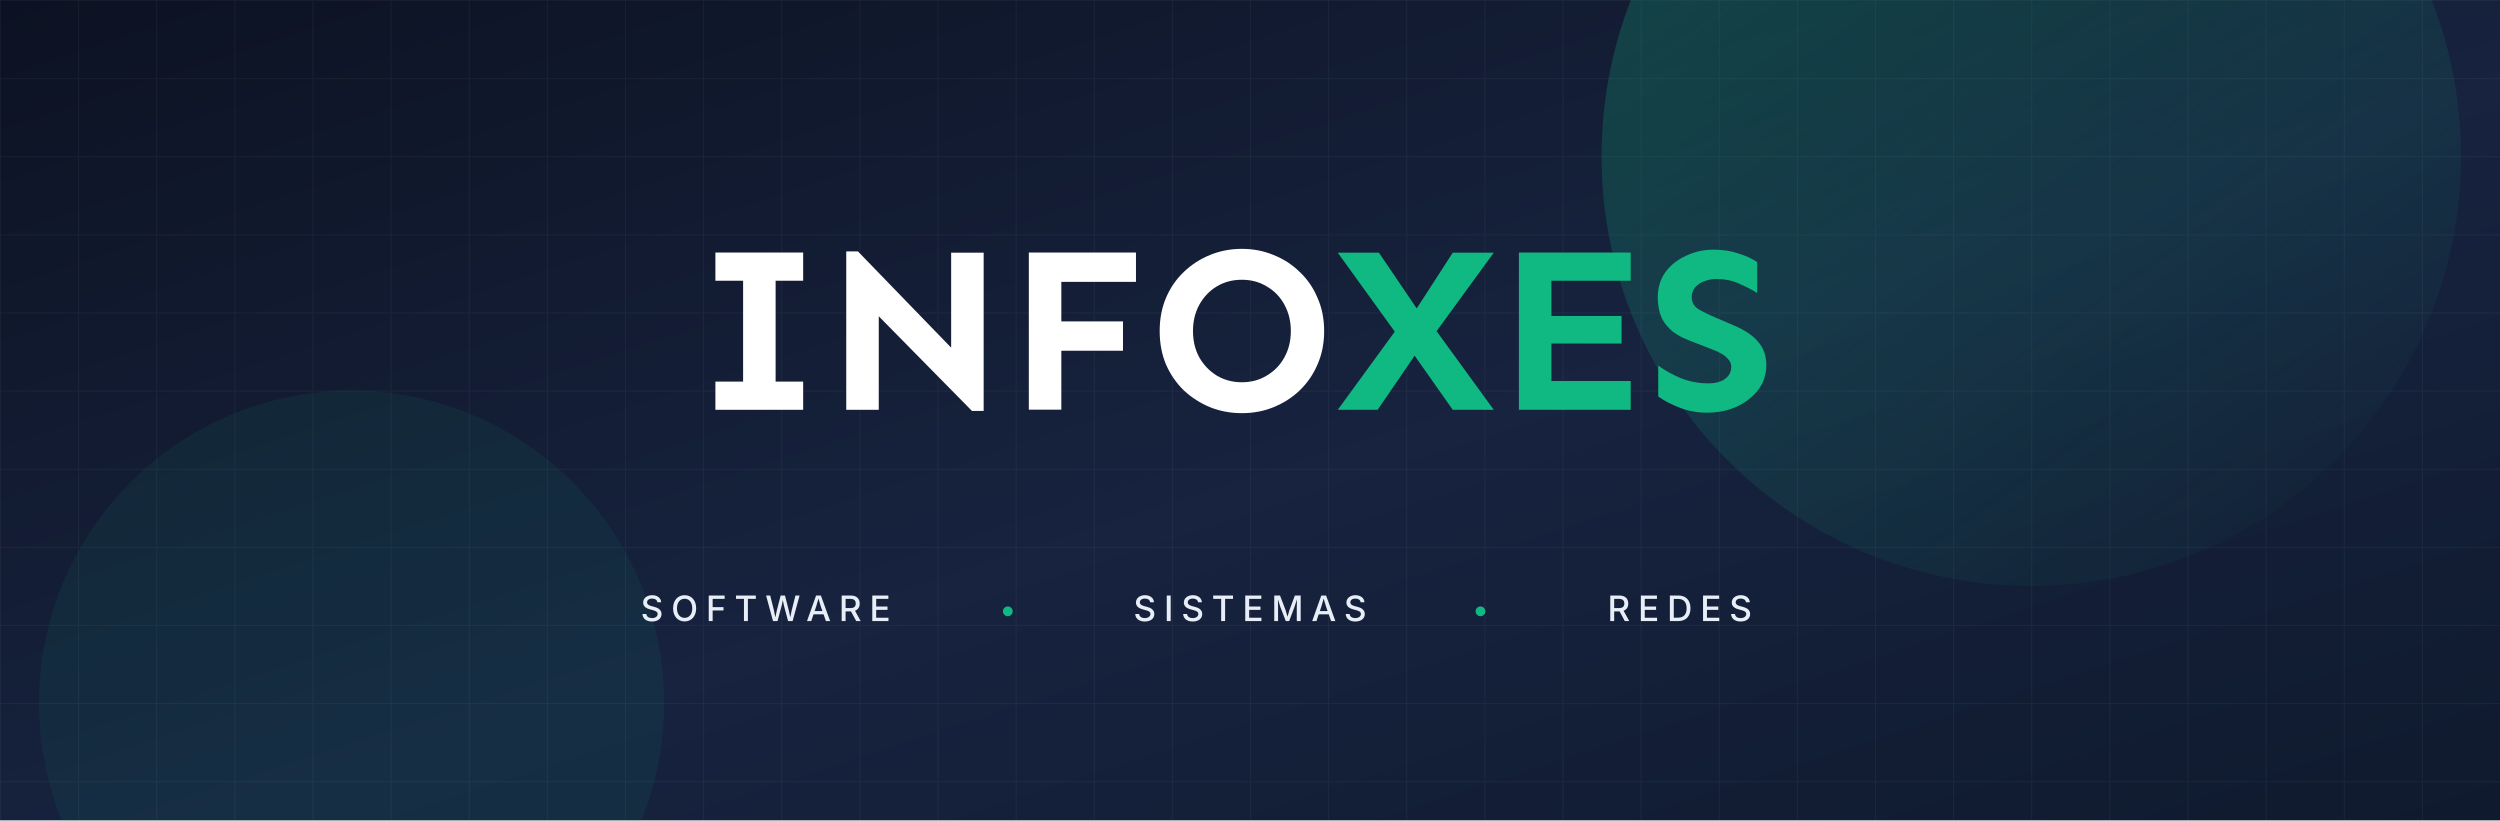
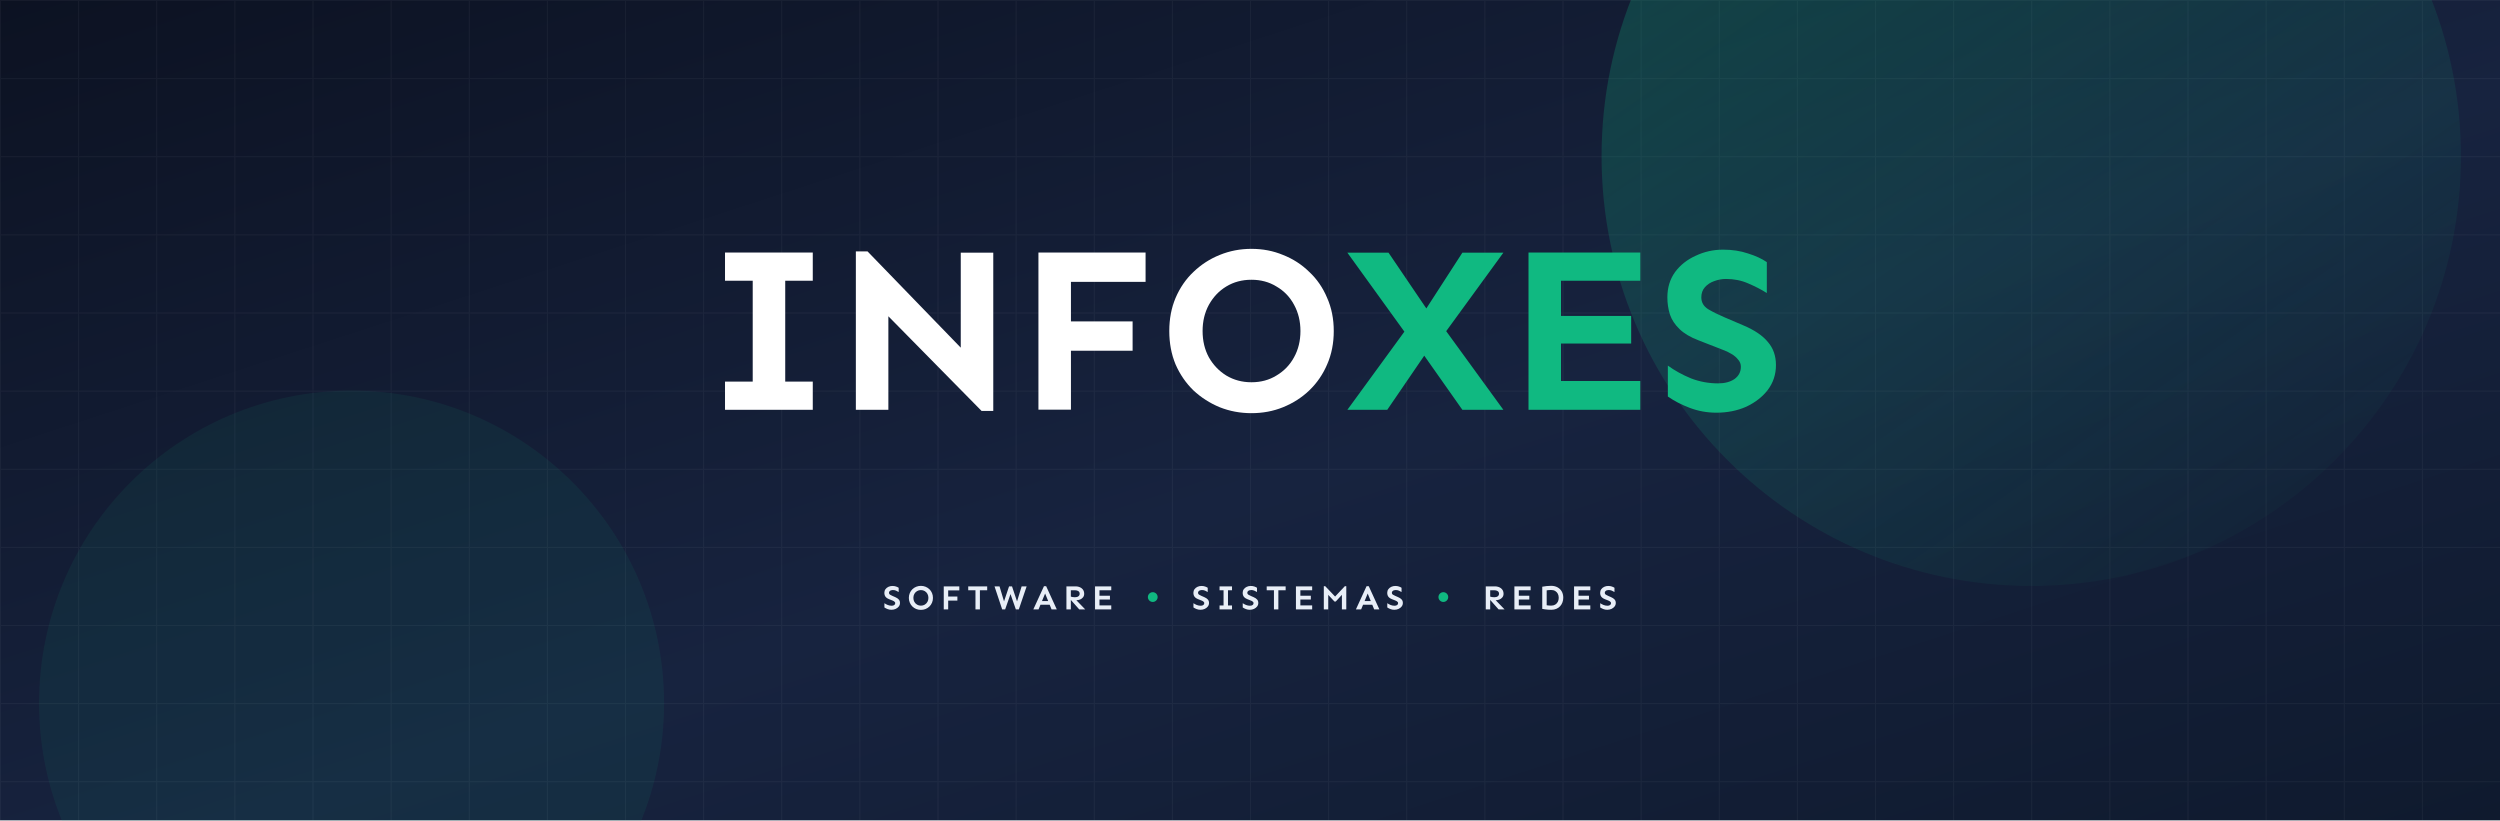
<svg xmlns="http://www.w3.org/2000/svg" width="1280" height="420" viewBox="0 0 1280 420" role="img" aria-label="INFOXES">
  <defs>
    <linearGradient id="bg" x1="0" y1="0" x2="1" y2="1">
      <stop offset="0%" stop-color="#0c1222" />
      <stop offset="55%" stop-color="#17233F" />
      <stop offset="100%" stop-color="#0f1a2e" />
    </linearGradient>
    <linearGradient id="glow" x1="0.2" y1="0" x2="0.9" y2="1">
      <stop offset="0%" stop-color="#10B981" stop-opacity="0.28" />
      <stop offset="100%" stop-color="#10B981" stop-opacity="0" />
    </linearGradient>
    <pattern id="grid" width="40" height="40" patternUnits="userSpaceOnUse">
      <path d="M40 0H0V40" fill="none" stroke="#ffffff" stroke-opacity="0.04" stroke-width="1" />
    </pattern>
  </defs>
  <rect width="1280" height="420" fill="url(#bg)" />
  <rect width="1280" height="420" fill="url(#grid)" />
  <circle cx="1040" cy="80" r="220" fill="url(#glow)" />
  <circle cx="180" cy="360" r="160" fill="#10B981" fill-opacity="0.08" />
-   <g transform="translate(640 168) scale(0.82) translate(-338 -61)">
+   <g transform="translate(640 168) scale(0.82) translate(-332 -61)">
    <g transform="translate(-181,-418)">
      <path fill="#FFFFFF" d="m222.8 530h-20.3v-98.1h20.3zm17.2 0h-54.8v-17.6h54.8zm0-80.6h-54.8v-17.6h54.8zm112.7 81.3h-7.3l-58.2-59.1v58.4h-20.3v-98.9h7.3l58.2 60.1v-59.3h20.3zm48.5-0.8h-20.3v-98.1h66.9v18.3h-46.6zm38.5-36.8h-48v-18.3h48zm74.2 39q-10.5 0-19.8-3.7-9.2-3.8-16.4-10.5-7.1-6.9-11.2-16.3-3.9-9.4-3.9-20.8 0-11.3 3.9-20.6 4.1-9.6 11.2-16.3 7.2-6.9 16.4-10.6 9.3-3.8 19.8-3.8 10.6 0 19.7 3.8 9.4 3.7 16.4 10.6 7.2 6.7 11.2 16.3 4.1 9.3 4.1 20.6 0 11.4-4.1 20.8-4 9.4-11.2 16.3-7 6.7-16.4 10.5-9.1 3.7-19.7 3.7zm0-19.3q8.8 0 15.6-4.2 7.1-4.2 11-11.4 4-7.2 4-16.4 0-9.1-4-16.4-3.9-7.3-11-11.4-6.8-4.2-15.6-4.2-8.8 0-15.7 4.2-6.8 4.1-10.9 11.5-3.9 7.2-3.9 16.3 0 9.2 3.9 16.4 4.1 7.2 10.9 11.4 7 4.2 15.7 4.2z" />
      <path fill="#10B981" d="m598.7 530h-24.9l35.6-48.8-35.6-49.3h25.7l23.6 34.8 22.5-34.8h25.6l-35.7 49 35.7 49.1h-25.6l-23.8-33.8zm158 0h-69.8v-98.2h69.8v17.6h-49.5v62.6h49.5zm-5.7-41.4h-52.2v-17.2h52.2zm53.2 43.2q-8.7 0-16.6-3-7.9-3-13.7-7.1v-19.3q6.3 4.6 14.5 8 8.1 3.1 16.9 3.1 6.2 0 10.2-2.7 4-2.9 4-7.7 0-2.5-1.7-4.4-1.6-2.1-4.2-3.6-2.6-1.6-5.5-2.6l-15.1-5.9q-7.6-2.9-11.8-7-4.3-4.1-6-9.1-1.6-5.1-1.6-10.7 0-9.1 4.8-15.8 4.9-6.6 12.9-10.2 8-3.8 17.1-3.8 8.6 0 15.6 2.4 7.1 2.2 11.7 5.4v19.3q-5.2-3.3-11.6-6-6.3-2.8-13.9-2.8-3.8 0-7.5 1.4-3.4 1.2-5.7 3.8-2.2 2.5-2.2 6.3 0 4.7 4.3 7.4 4.2 2.5 10.3 5.1l11.7 5q10.4 4.4 15.3 10.4 5 5.8 5 14.4 0 8.7-5.1 15.5-5 6.5-13.5 10.5-8.4 3.7-18.6 3.7z" />
    </g>
  </g>
-   <g transform="translate(640 318)" fill="#E8EEF7" font-family="system-ui, -apple-system, BlinkMacSystemFont, 'Segoe UI', sans-serif" font-size="18" letter-spacing="4" font-weight="500">
-     <text x="-248" y="0" text-anchor="middle">SOFTWARE</text>
-     <circle cx="-124" cy="-5" r="2.5" fill="#10B981" />
-     <text x="0" y="0" text-anchor="middle">SISTEMAS</text>
-     <circle cx="118" cy="-5" r="2.5" fill="#10B981" />
-     <text x="220" y="0" text-anchor="middle">REDES</text>
+   <g transform="translate(640 312)">
+     <path transform="translate(-188.02 0)" fill="#E8EEF7" d="M4.43 0.21Q3.39 0.21 2.46-0.15Q1.53-0.51 0.84-0.98L0.84-3.16Q1.58-2.64 2.54-2.25Q3.50-1.86 4.57-1.86Q5.34-1.86 5.86-2.21Q6.38-2.57 6.38-3.18Q6.38-3.52 6.17-3.77Q5.96-4.03 5.63-4.22Q5.31-4.41 4.96-4.54L3.11-5.27Q2.21-5.64 1.71-6.13Q1.21-6.61 1.01-7.21Q0.81-7.80 0.81-8.47Q0.81-9.53 1.38-10.32Q1.95-11.11 2.90-11.55Q3.85-11.99 4.92-11.99Q5.96-11.99 6.78-11.71Q7.59-11.43 8.14-11.06L8.14-8.88Q7.54-9.26 6.79-9.59Q6.03-9.91 5.13-9.91Q4.68-9.91 4.22-9.76Q3.76-9.60 3.47-9.27Q3.18-8.95 3.18-8.46Q3.18-7.86 3.69-7.54Q4.20-7.22 4.92-6.91L6.36-6.28Q7.61-5.75 8.21-5.04Q8.81-4.34 8.81-3.30Q8.81-2.27 8.21-1.49Q7.61-0.70 6.62-0.25Q5.63 0.21 4.43 0.21 M19.52 0.26Q18.24 0.26 17.12-0.19Q16.01-0.65 15.16-1.47Q14.32-2.29 13.84-3.42Q13.35-4.55 13.35-5.89Q13.35-7.22 13.84-8.36Q14.32-9.49 15.16-10.31Q16.01-11.13 17.12-11.58Q18.24-12.04 19.52-12.04Q20.81-12.04 21.92-11.58Q23.04-11.13 23.88-10.31Q24.73-9.49 25.21-8.36Q25.69-7.22 25.69-5.89Q25.69-4.55 25.21-3.42Q24.73-2.29 23.88-1.47Q23.04-0.65 21.92-0.19Q20.81 0.26 19.52 0.26M19.52-1.90Q20.63-1.90 21.50-2.43Q22.37-2.95 22.87-3.85Q23.37-4.75 23.37-5.89Q23.37-7.03 22.87-7.94Q22.37-8.84 21.50-9.36Q20.63-9.88 19.52-9.88Q18.42-9.88 17.55-9.36Q16.68-8.84 16.17-7.94Q15.67-7.03 15.67-5.89Q15.67-4.75 16.17-3.85Q16.68-2.95 17.55-2.43Q18.42-1.90 19.52-1.90 M33.49 0L31.22 0L31.22-11.78L39.19-11.78L39.19-9.72L33.49-9.72L33.49 0M38.20-4.50L32.51-4.50L32.51-6.56L38.20-6.56 M49.73 0L47.46 0L47.46-11.78L49.73-11.78L49.73 0M53.46-9.79L43.75-9.79L43.75-11.78L53.46-11.78 M62.66 0L61.13 0L57.21-11.78L59.78-11.78L62.08-4.08L64.66-11.78L66.18-11.76L68.74-4.08L71.10-11.78L73.66-11.78L69.66 0L68.13 0L65.40-7.84 M79.76 0L77.09 0L82.52-11.85L83.66-11.85L89.09 0L86.42 0L83.12-8.12L79.76 0M86.40-2.39L79.81-2.39L79.81-4.27L86.40-4.27 M96.29 0L94.03 0L94.03-11.78L98.75-11.78Q99.56-11.78 100.34-11.55Q101.13-11.32 101.75-10.86Q102.38-10.41 102.75-9.69Q103.13-8.98 103.13-8.02Q103.13-6.93 102.54-6.18Q101.95-5.43 101.03-5.05Q100.11-4.68 99.05-4.68Q98.79-4.68 98.38-4.73Q97.96-4.78 97.51-4.85Q97.05-4.92 96.65-5Q96.26-5.08 96.06-5.13L96.06-6.59Q96.56-6.42 97.17-6.31Q97.79-6.21 98.40-6.21Q99.53-6.21 100.17-6.70Q100.81-7.19 100.81-8.02Q100.81-8.89 100.13-9.34Q99.44-9.79 98.44-9.79L96.29-9.79L96.29 0M103.64 0L100.58 0L96.03-5.13L97.96-5.87 M116.99 0L108.68 0L108.68-11.78L116.99-11.78L116.99-9.79L110.95-9.79L110.95-2.02L116.99-2.02L116.99 0M116.31-5.03L110.02-5.03L110.02-6.98L116.31-6.98" />
+     <path transform="translate(-29.79 0)" fill="#E8EEF7" d="M4.43 0.21Q3.39 0.21 2.46-0.15Q1.53-0.51 0.84-0.98L0.84-3.16Q1.58-2.64 2.54-2.25Q3.50-1.86 4.57-1.86Q5.34-1.86 5.86-2.21Q6.38-2.57 6.38-3.18Q6.38-3.52 6.17-3.77Q5.96-4.03 5.63-4.22Q5.31-4.41 4.96-4.54L3.11-5.27Q2.21-5.64 1.71-6.13Q1.21-6.61 1.01-7.21Q0.81-7.80 0.81-8.47Q0.81-9.53 1.38-10.32Q1.95-11.11 2.90-11.55Q3.85-11.99 4.92-11.99Q5.96-11.99 6.78-11.71Q7.59-11.43 8.14-11.06L8.14-8.88Q7.54-9.26 6.79-9.59Q6.03-9.91 5.13-9.91Q4.68-9.91 4.22-9.76Q3.76-9.60 3.47-9.27Q3.18-8.95 3.18-8.46Q3.18-7.86 3.69-7.54Q4.20-7.22 4.92-6.91L6.36-6.28Q7.61-5.75 8.21-5.04Q8.81-4.34 8.81-3.30Q8.81-2.27 8.21-1.49Q7.61-0.70 6.62-0.25Q5.63 0.21 4.43 0.21 M18.52 0L16.25 0L16.25-11.78L18.52-11.78L18.52 0M20.58 0L14.20 0L14.20-1.99L20.58-1.99L20.58 0M20.58-9.79L14.20-9.79L14.20-11.78L20.58-11.78 M29.66 0.21Q28.62 0.21 27.69-0.15Q26.76-0.51 26.07-0.98L26.07-3.16Q26.81-2.64 27.77-2.25Q28.73-1.86 29.80-1.86Q30.57-1.86 31.09-2.21Q31.61-2.57 31.61-3.18Q31.61-3.52 31.40-3.77Q31.19-4.03 30.86-4.22Q30.54-4.41 30.19-4.54L28.34-5.27Q27.45-5.64 26.94-6.13Q26.44-6.61 26.24-7.21Q26.04-7.80 26.04-8.47Q26.04-9.53 26.61-10.32Q27.18-11.11 28.13-11.55Q29.08-11.99 30.15-11.99Q31.19-11.99 32.01-11.71Q32.82-11.43 33.37-11.06L33.37-8.88Q32.77-9.26 32.02-9.59Q31.26-9.91 30.36-9.91Q29.91-9.91 29.45-9.76Q28.99-9.60 28.70-9.27Q28.41-8.95 28.41-8.46Q28.41-7.86 28.92-7.54Q29.43-7.22 30.15-6.91L31.59-6.28Q32.84-5.75 33.44-5.04Q34.04-4.34 34.04-3.30Q34.04-2.27 33.44-1.49Q32.84-0.70 31.85-0.25Q30.86 0.21 29.66 0.21 M44.31 0L42.05 0L42.05-11.78L44.31-11.78L44.31 0M48.04-9.79L38.34-9.79L38.34-11.78L48.04-11.78 M61.62 0L53.31 0L53.31-11.78L61.62-11.78L61.62-9.79L55.58-9.79L55.58-2.02L61.62-2.02L61.62 0M60.94-5.03L54.64-5.03L54.64-6.98L60.94-6.98 M69.84 0L67.58 0L67.58-11.85L68.33-11.85L73.36-6.57L78.33-11.85L79.09-11.85L79.09 0L76.84 0L76.84-7.44L73.69-4.01L73.04-4.01L69.84-7.44 M86.70 0L84.02 0L89.46-11.85L90.60-11.85L96.03 0L93.36 0L90.05-8.12L86.70 0M93.34-2.39L86.75-2.39L86.75-4.27L93.34-4.27 M103.67 0.21Q102.63 0.21 101.70-0.15Q100.77-0.51 100.08-0.98L100.08-3.16Q100.82-2.64 101.78-2.25Q102.74-1.86 103.81-1.86Q104.58-1.86 105.10-2.21Q105.62-2.57 105.62-3.18Q105.62-3.52 105.41-3.77Q105.20-4.03 104.87-4.22Q104.55-4.41 104.20-4.54L102.35-5.27Q101.46-5.64 100.95-6.13Q100.45-6.61 100.25-7.21Q100.05-7.80 100.05-8.47Q100.05-9.53 100.62-10.32Q101.19-11.11 102.14-11.55Q103.09-11.99 104.16-11.99Q105.20-11.99 106.02-11.71Q106.83-11.43 107.38-11.06L107.38-8.88Q106.78-9.26 106.03-9.59Q105.27-9.91 104.37-9.91Q103.92-9.91 103.46-9.76Q103-9.60 102.71-9.27Q102.42-8.95 102.42-8.46Q102.42-7.86 102.93-7.54Q103.44-7.22 104.16-6.91L105.60-6.28Q106.85-5.75 107.45-5.04Q108.05-4.34 108.05-3.30Q108.05-2.27 107.45-1.49Q106.85-0.70 105.86-0.25Q104.87 0.21 103.67 0.21" />
+     <path transform="translate(118.99 0)" fill="#E8EEF7" d="M3.99 0L1.72 0L1.72-11.78L6.45-11.78Q7.26-11.78 8.04-11.55Q8.82-11.32 9.45-10.86Q10.07-10.41 10.45-9.69Q10.83-8.98 10.83-8.02Q10.83-6.93 10.24-6.18Q9.65-5.43 8.73-5.05Q7.80-4.68 6.75-4.68Q6.49-4.68 6.07-4.73Q5.66-4.78 5.20-4.85Q4.75-4.92 4.35-5Q3.96-5.08 3.76-5.13L3.76-6.59Q4.25-6.42 4.87-6.31Q5.48-6.21 6.10-6.21Q7.22-6.21 7.87-6.70Q8.51-7.19 8.51-8.02Q8.51-8.89 7.82-9.34Q7.14-9.79 6.13-9.79L3.99-9.79L3.99 0M11.34 0L8.28 0L3.73-5.13L5.66-5.87 M24.69 0L16.38 0L16.38-11.78L24.69-11.78L24.69-9.79L18.64-9.79L18.64-2.02L24.69-2.02L24.69 0M24.01-5.03L17.71-5.03L17.71-6.98L24.01-6.98 M35.27 0.21Q34.46 0.21 33.66 0.16Q32.86 0.11 32.11-0.01Q31.37-0.12 30.64-0.25L30.64-11.60Q31.73-11.79 32.85-11.93Q33.97-12.06 35.16-12.06Q37.06-12.06 38.46-11.29Q39.86-10.53 40.63-9.17Q41.40-7.80 41.40-5.99Q41.40-4.69 40.98-3.57Q40.56-2.44 39.77-1.59Q38.98-0.74 37.83-0.26Q36.69 0.21 35.27 0.21M35.20-1.92Q36.41-1.92 37.28-2.44Q38.15-2.97 38.62-3.88Q39.08-4.80 39.08-5.92Q39.08-7.08 38.62-7.99Q38.15-8.89 37.28-9.41Q36.41-9.93 35.20-9.93Q34.65-9.93 34.05-9.88Q33.46-9.83 32.91-9.74L32.91-2.11Q33.47-2.02 34.07-1.97Q34.67-1.92 35.20-1.92 M55.25 0L46.93 0L46.93-11.78L55.25-11.78L55.25-9.79L49.20-9.79L49.20-2.02L55.25-2.02L55.25 0M54.56-5.03L48.27-5.03L48.27-6.98L54.56-6.98 M63.91 0.21Q62.87 0.21 61.94-0.15Q61.01-0.51 60.32-0.98L60.32-3.16Q61.06-2.64 62.02-2.25Q62.98-1.86 64.05-1.86Q64.82-1.86 65.34-2.21Q65.86-2.57 65.86-3.18Q65.86-3.52 65.65-3.77Q65.44-4.03 65.11-4.22Q64.79-4.41 64.44-4.54L62.59-5.27Q61.69-5.64 61.19-6.13Q60.69-6.61 60.49-7.21Q60.29-7.80 60.29-8.47Q60.29-9.53 60.86-10.32Q61.43-11.11 62.38-11.55Q63.33-11.99 64.40-11.99Q65.44-11.99 66.25-11.71Q67.07-11.43 67.62-11.06L67.62-8.88Q67.02-9.26 66.26-9.59Q65.51-9.91 64.61-9.91Q64.15-9.91 63.70-9.76Q63.24-9.60 62.95-9.27Q62.66-8.95 62.66-8.46Q62.66-7.86 63.17-7.54Q63.68-7.22 64.40-6.91L65.84-6.28Q67.09-5.75 67.69-5.04Q68.29-4.34 68.29-3.30Q68.29-2.27 67.69-1.49Q67.09-0.70 66.10-0.25Q65.10 0.21 63.91 0.21" />
+     <circle cx="-49.79" cy="-6.30" r="2.5" fill="#10B981" />
+     <circle cx="98.99" cy="-6.30" r="2.5" fill="#10B981" />
  </g>
</svg>
